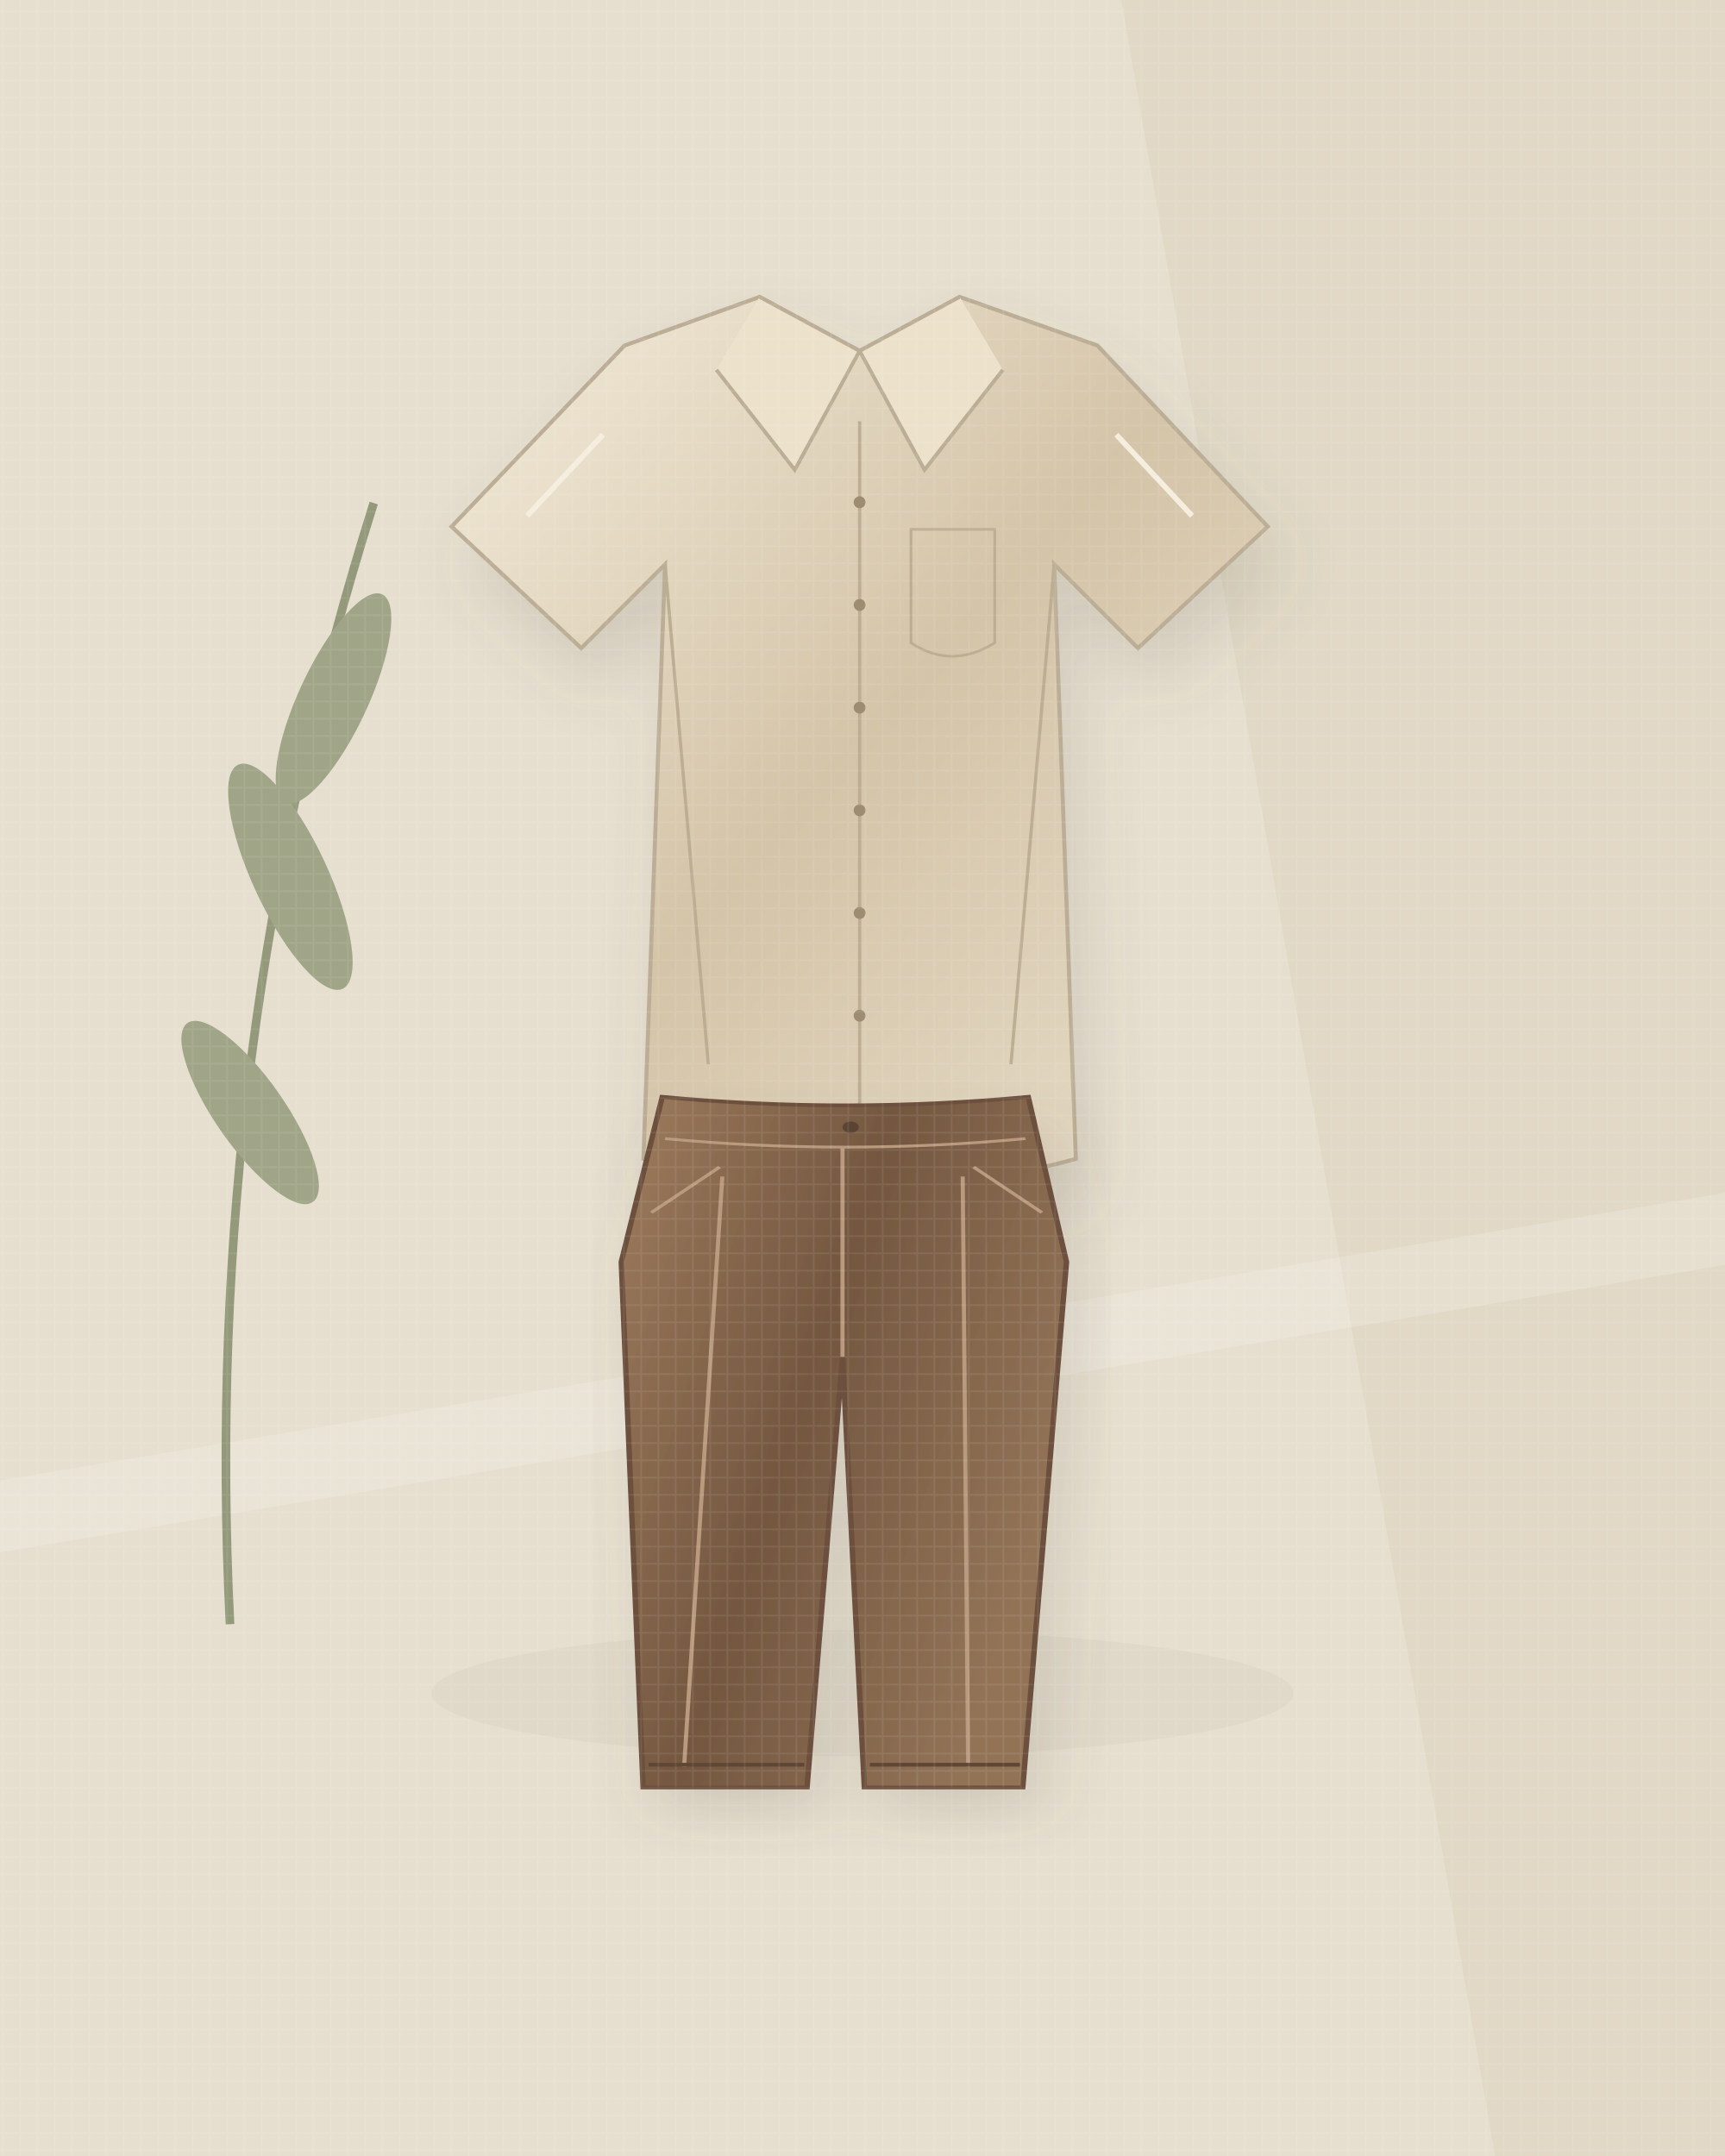
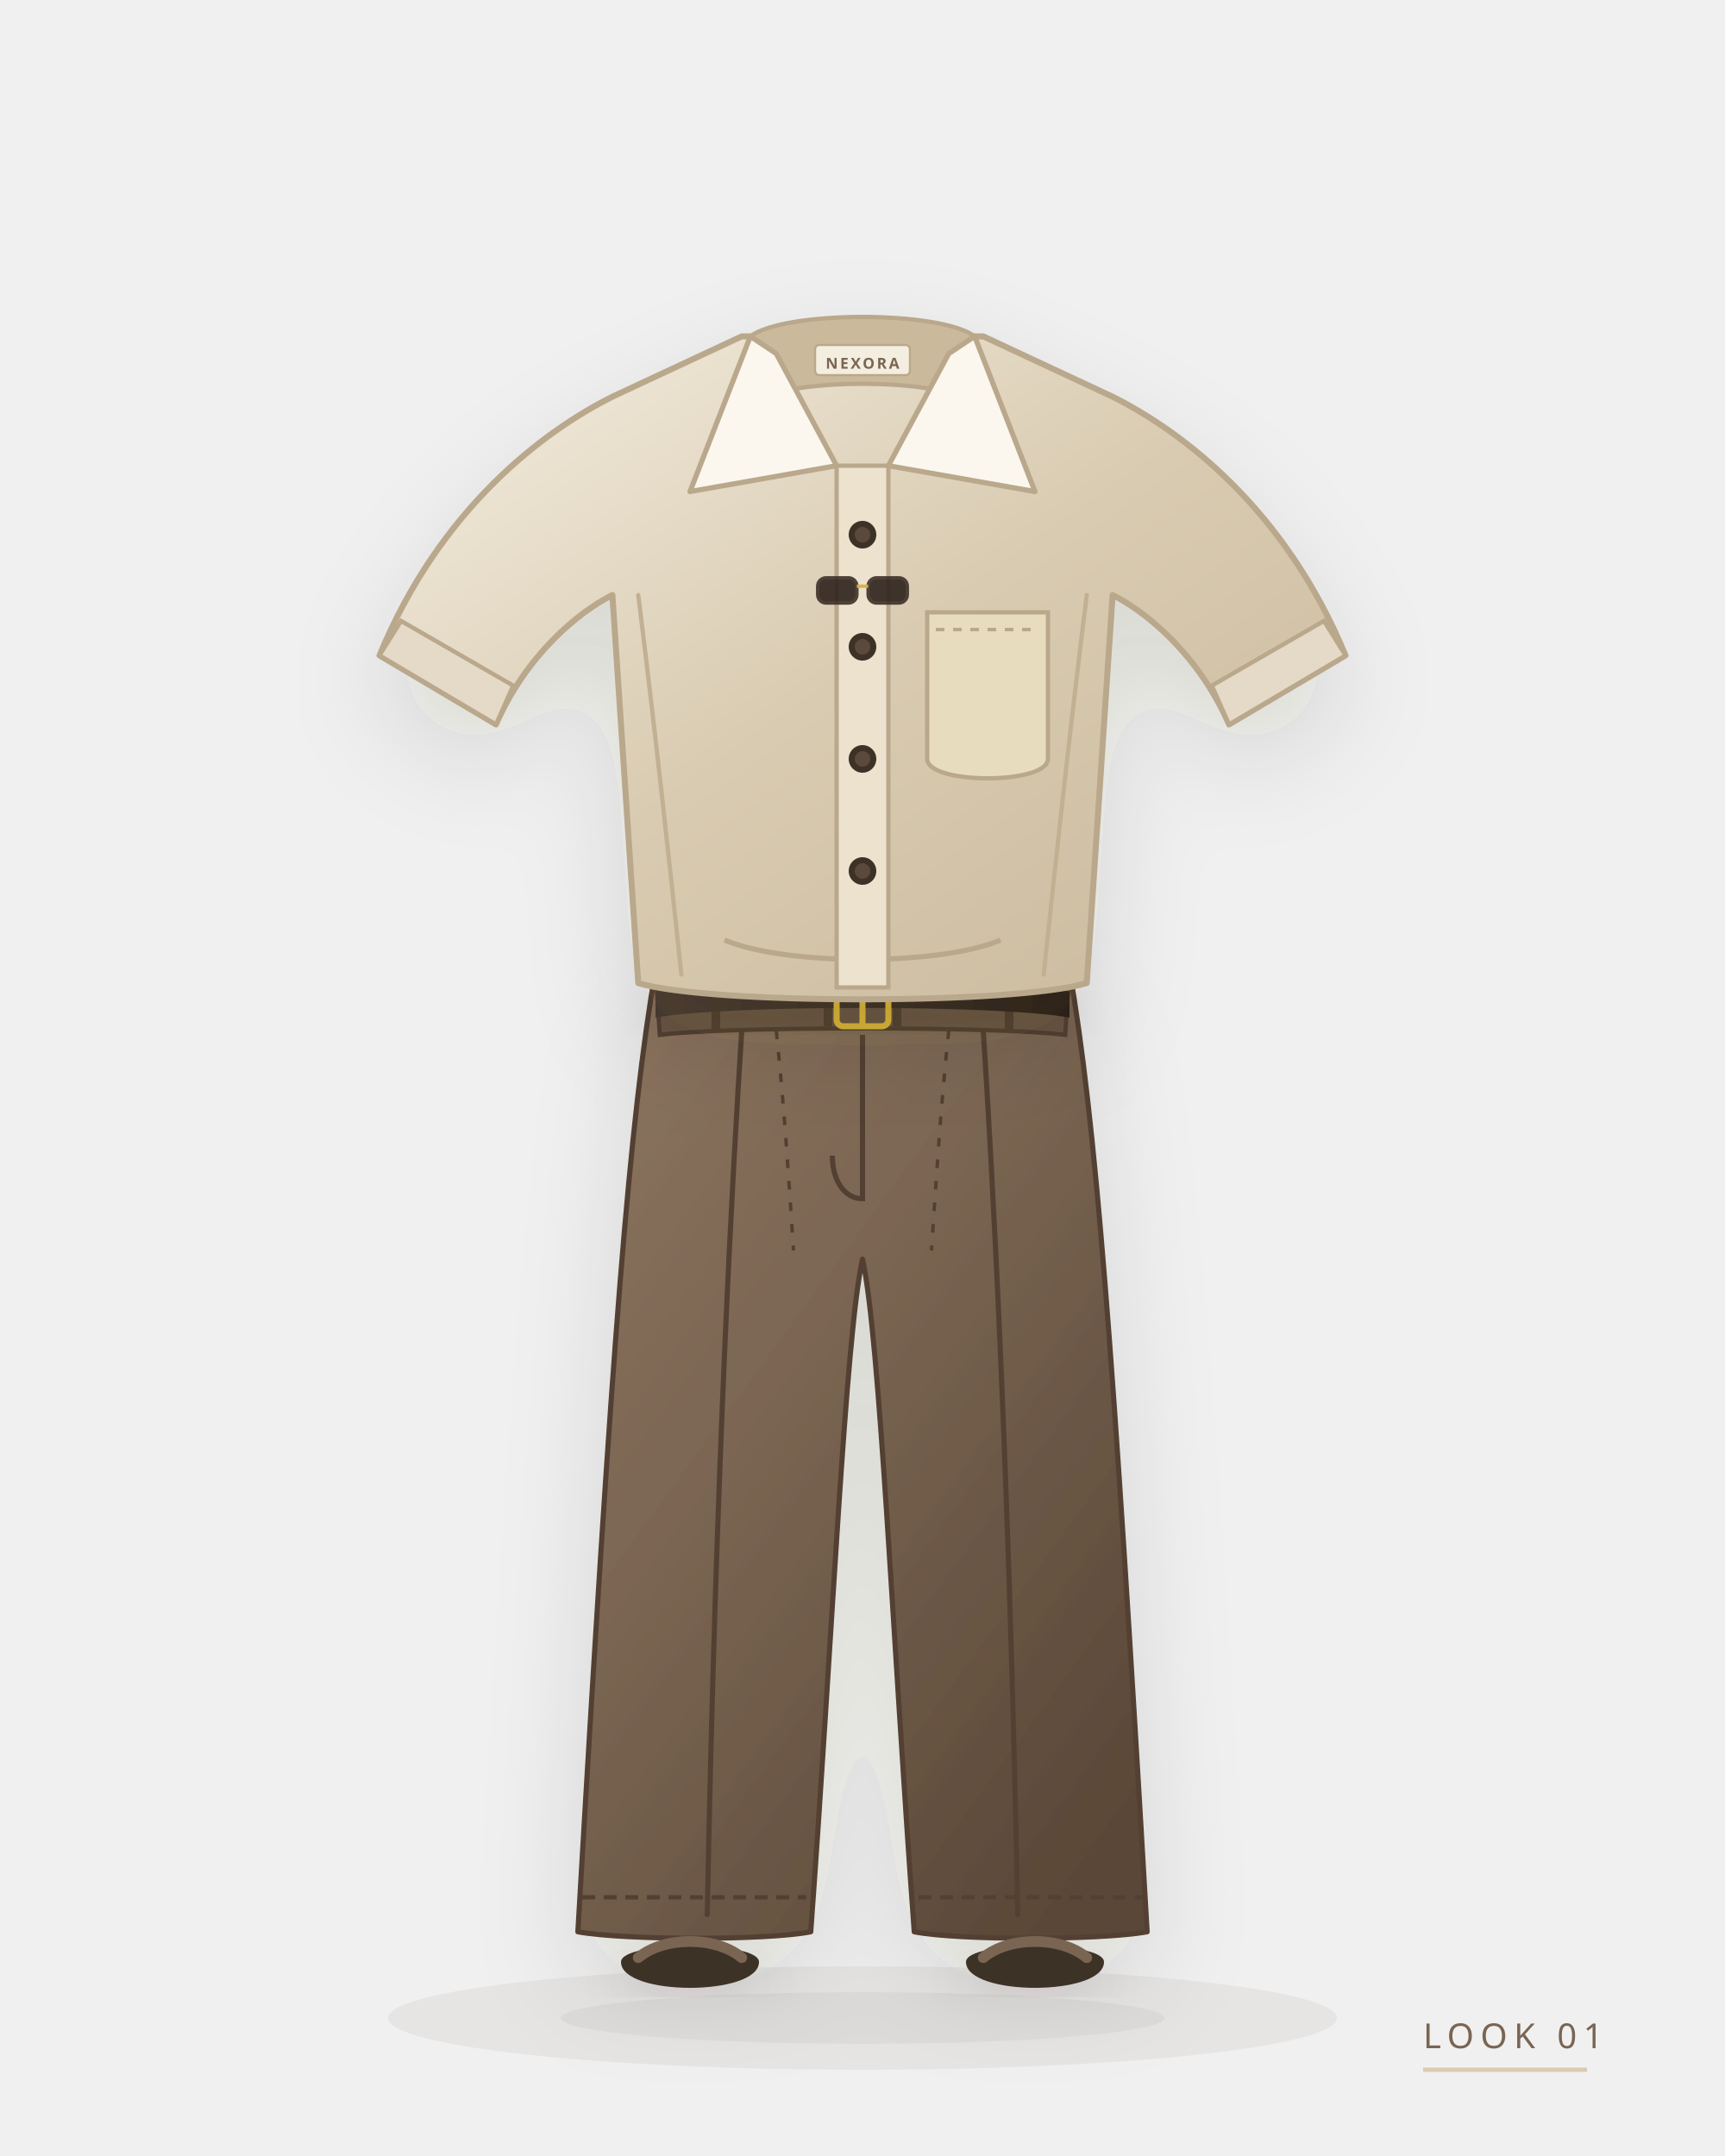
- <svg xmlns="http://www.w3.org/2000/svg" width="600" height="750" viewBox="0 0 600 600">
+ <svg xmlns="http://www.w3.org/2000/svg" width="400" height="500" viewBox="0 0 400 500">
  <defs>
-     <linearGradient id="fabric" x1="0" x2="1" y2="1">
-       <stop stop-color="#f3ecdb" />
-       <stop offset=".5" stop-color="#d4c4a8" />
-       <stop offset="1" stop-color="#e8deca" />
+     <linearGradient id="linen" x1="0" y1="0" x2="1" y2="1">
+       <stop offset="0%" stop-color="#f4eee1" />
+       <stop offset="50%" stop-color="#d9cbb1" />
+       <stop offset="100%" stop-color="#c9b99d" />
    </linearGradient>
-     <linearGradient id="brown" x2="1" y2=".5">
-       <stop stop-color="#9d7b5d" />
-       <stop offset=".5" stop-color="#745740" />
-       <stop offset="1" stop-color="#927357" />
+     <linearGradient id="trousers" x1="0" y1="0" x2="0.8" y2="1">
+       <stop offset="0%" stop-color="#8d7560" />
+       <stop offset="45%" stop-color="#7a6552" />
+       <stop offset="100%" stop-color="#5a4737" />
    </linearGradient>
-     <filter id="shadow">
-       <feDropShadow dx="6" dy="14" stdDeviation="12" flood-color="#655a47" flood-opacity=".16" />
+     <linearGradient id="leather" x1="0" y1="0" x2="1" y2="0">
+       <stop offset="0%" stop-color="#4a3b32" />
+       <stop offset="50%" stop-color="#3d3028" />
+       <stop offset="100%" stop-color="#2d221c" />
+     </linearGradient>
+     <filter id="softShadow" x="-20%" y="-20%" width="140%" height="140%">
+       <feDropShadow dx="0" dy="10" stdDeviation="12" flood-color="#3d3028" flood-opacity="0.12" />
    </filter>
-     <pattern id="grain" width="6" height="6" patternUnits="userSpaceOnUse">
-       <path d="M0 1H6M1 0V6" stroke="#ffffff" stroke-opacity=".08" stroke-width=".6" />
-     </pattern>
+     <filter id="subtleShadow" x="-20%" y="-20%" width="140%" height="140%">
+       <feDropShadow dx="0" dy="4" stdDeviation="6" flood-color="#3d3028" flood-opacity="0.08" />
+     </filter>
  </defs>
-   <rect x="0" y="-75" width="600" height="750" fill="#e6dfcf" />
-   <ellipse cx="300" cy="514" rx="150" ry="22" fill="#504431" opacity=".04" />
-   <path d="M390 -75H600V675H520Z" fill="#d9d0ba" opacity=".4" />
-   <path d="M0 440L600 340V365L0 465Z" fill="#fff" opacity=".17" />
-   <g transform="translate(17,-77) scale(.94)">
-     <g filter="url(#shadow)">
-       <path d="M213 130L263 112 300 132 337 112 388 130 451 197 403 242 372 211 380 431Q300 453 220 431L228 211 197 242 149 197Z" fill="url(#fabric)" stroke="#bcae96" stroke-width="1.5" />
-       <path d="M263 112L300 132 276 176 247 139M337 112L300 132 324 176 353 139" fill="#ece2cc" stroke="#bcae96" stroke-width="1.4" />
-       <path d="M300 158V437M228 211L244 396M372 211L356 396M241 426Q300 437 359 426" fill="none" stroke="#bcad93" stroke-width="1.2" />
-       <path d="M319 198H350V240Q334 250 319 240Z" fill="none" stroke="#bcad93" />
-       <circle cx="300" cy="188" r="2.2" fill="#9d8c72" />
-       <circle cx="300" cy="226" r="2.2" fill="#9d8c72" />
-       <circle cx="300" cy="264" r="2.2" fill="#9d8c72" />
-       <circle cx="300" cy="302" r="2.2" fill="#9d8c72" />
-       <circle cx="300" cy="340" r="2.2" fill="#9d8c72" />
-       <circle cx="300" cy="378" r="2.2" fill="#9d8c72" />
-       <circle cx="300" cy="416" r="2.2" fill="#9d8c72" />
-       <path d="M205 163L177 193M395 163L423 193" stroke="#f5eedf" fill="none" stroke-width="2" />
-     </g>
+   <ellipse cx="200" cy="468" rx="110" ry="12" fill="#3d3028" opacity="0.06" />
+   <ellipse cx="200" cy="468" rx="70" ry="6" fill="#3d3028" opacity="0.05" />
+   <g filter="url(#softShadow)">
+     <path d="M 152 225              C 165 224, 235 224, 248 225              C 254 260, 258 310, 266 448              C 255 450, 222 450, 212 448              C 207 380, 204 310, 200 292              C 196 310, 193 380, 188 448              C 178 450, 145 450, 134 448              C 142 310, 146 260, 152 225 Z" fill="url(#trousers)" stroke="#524133" stroke-width="1.2" stroke-linejoin="round" />
+     <path d="M 152 225 C 168 222, 232 222, 248 225 L 247 240 C 232 238, 168 238, 153 240 Z" fill="#6b5745" stroke="#524133" stroke-width="1" />
+     <line x1="166" y1="224" x2="166" y2="239" stroke="#524133" stroke-width="2" />
+     <line x1="192" y1="223" x2="192" y2="238" stroke="#524133" stroke-width="2" />
+     <line x1="208" y1="223" x2="208" y2="238" stroke="#524133" stroke-width="2" />
+     <line x1="234" y1="224" x2="234" y2="239" stroke="#524133" stroke-width="2" />
+     <path d="M 172 239 C 170 270, 166 340, 164 444" fill="none" stroke="#524133" stroke-width="1.2" stroke-linecap="round" />
+     <path d="M 180 239 C 182 258, 183 275, 184 290" fill="none" stroke="#524133" stroke-width="0.8" stroke-dasharray="2 3" />
+     <path d="M 228 239 C 230 270, 234 340, 236 444" fill="none" stroke="#524133" stroke-width="1.2" stroke-linecap="round" />
+     <path d="M 220 239 C 218 258, 217 275, 216 290" fill="none" stroke="#524133" stroke-width="0.8" stroke-dasharray="2 3" />
+     <path d="M 200 240 L 200 278 C 196 278, 193 274, 193 268" fill="none" stroke="#524133" stroke-width="1.2" />
+     <line x1="135" y1="440" x2="187" y2="440" stroke="#524133" stroke-width="1" stroke-dasharray="3 2" />
+     <line x1="213" y1="440" x2="265" y2="440" stroke="#524133" stroke-width="1" stroke-dasharray="3 2" />
  </g>
-   <g transform="translate(9,230) scale(.95,.66)">
-     <g filter="url(#shadow)">
-       <path d="M233 116Q300 125 367 116L381 203 365 480 307 480 299 253 286 480 226 480 218 203Z" fill="url(#brown)" stroke="#6c503c" stroke-width="2" />
-       <path d="M234 138Q300 147 366 138M299 142V253M255 158L241 469M343 158L345 469M229 177L254 153M372 177L347 153" fill="none" stroke="#b99a7e" stroke-width="1.5" />
-       <path d="M228 468H285M309 468H364" stroke="#5f4735" stroke-width="2" />
-       <circle cx="302" cy="132" r="3" fill="#5a4434" />
-     </g>
+   <g filter="url(#subtleShadow)">
+     <path d="M 152 230 C 168 227, 232 227, 248 230 L 248 236 C 232 233, 168 233, 152 236 Z" fill="url(#leather)" />
+     <rect x="194" y="228" width="12" height="10" rx="1.5" fill="none" stroke="#d4af37" stroke-width="1.4" />
+     <line x1="200" y1="228" x2="200" y2="238" stroke="#d4af37" stroke-width="1.4" />
  </g>
-   <path d="M80 490Q70 290 130 100" fill="none" stroke="#93997a" stroke-width="3" />
-   <g fill="#a0a588">
-     <ellipse cx="101" cy="230" rx="13" ry="43" transform="rotate(-25 101 230)" />
-     <ellipse cx="116" cy="168" rx="12" ry="40" transform="rotate(25 116 168)" />
-     <ellipse cx="87" cy="312" rx="12" ry="38" transform="rotate(-35 87 312)" />
+   <g filter="url(#softShadow)">
+     <path d="M 172 78              L 142 92              C 126 100, 102 118, 88 152              L 115 168              C 122 152, 134 142, 142 138              L 148 228              C 165 233, 235 233, 252 228              L 258 138              C 266 142, 278 152, 285 168              L 312 152              C 298 118, 274 100, 258 92              L 228 78              Z" fill="url(#linen)" stroke="#baa88c" stroke-width="1.4" stroke-linejoin="round" />
+     <path d="M 88 152 L 115 168 L 119 159 L 93 144 Z" fill="#e5dac7" stroke="#baa88c" stroke-width="1" />
+     <path d="M 312 152 L 285 168 L 281 159 L 307 144 Z" fill="#e5dac7" stroke="#baa88c" stroke-width="1" />
+     <path d="M 148 138 C 152 170, 155 198, 158 226" fill="none" stroke="#c2b093" stroke-width="1" stroke-linecap="round" />
+     <path d="M 252 138 C 248 170, 245 198, 242 226" fill="none" stroke="#c2b093" stroke-width="1" stroke-linecap="round" />
+     <path d="M 168 218 C 182 224, 218 224, 232 218" fill="none" stroke="#baa88c" stroke-width="1.2" />
+     <path d="M 194 108 L 194 229 L 206 229 L 206 108 Z" fill="#ede2ce" stroke="#baa88c" stroke-width="1" />
+     <path d="M 215 142 L 243 142 L 243 176 C 243 182, 215 182, 215 176 Z" fill="#e8dcbf" stroke="#baa88c" stroke-width="1" />
+     <path d="M 217 146 L 241 146" stroke="#baa88c" stroke-width="0.8" stroke-dasharray="2 2" />
+     <circle cx="200" cy="124" r="3.2" fill="#3d3028" />
+     <circle cx="200" cy="124" r="1.8" fill="#5c493c" />
+     <circle cx="200" cy="150" r="3.2" fill="#3d3028" />
+     <circle cx="200" cy="150" r="1.8" fill="#5c493c" />
+     <circle cx="200" cy="176" r="3.2" fill="#3d3028" />
+     <circle cx="200" cy="176" r="1.8" fill="#5c493c" />
+     <circle cx="200" cy="202" r="3.2" fill="#3d3028" />
+     <circle cx="200" cy="202" r="1.8" fill="#5c493c" />
+     <path d="M 174 78 C 182 72, 218 72, 226 78 L 222 92 C 214 88, 186 88, 178 92 Z" fill="#cbb99b" stroke="#baa88c" stroke-width="1" />
+     <rect x="189" y="80" width="22" height="7" rx="1" fill="#f4eee1" stroke="#baa88c" stroke-width="0.5" />
+     <text x="200" y="85.5" font-family="'Segoe UI', sans-serif" font-size="3.5" font-weight="600" fill="#7a6552" text-anchor="middle" letter-spacing="0.5">NEXORA</text>
+     <path d="M 174 78 L 160 114 L 194 108 L 180 82 Z" fill="#fbf7ee" stroke="#baa88c" stroke-width="1.2" stroke-linejoin="round" />
+     <path d="M 226 78 L 240 114 L 206 108 L 220 82 Z" fill="#fbf7ee" stroke="#baa88c" stroke-width="1.2" stroke-linejoin="round" />
  </g>
-   <rect x="0" y="-75" width="600" height="750" fill="url(#grain)" />
+   <g filter="url(#subtleShadow)">
+     <path d="M 144 455 C 144 450, 176 450, 176 455 C 176 463, 144 463, 144 455 Z" fill="#3d3028" />
+     <path d="M 148 454 C 154 449, 166 449, 172 454" stroke="#7a6552" stroke-width="2.5" fill="none" stroke-linecap="round" />
+     <path d="M 224 455 C 224 450, 256 450, 256 455 C 256 463, 224 463, 224 455 Z" fill="#3d3028" />
+     <path d="M 228 454 C 234 449, 246 449, 252 454" stroke="#7a6552" stroke-width="2.5" fill="none" stroke-linecap="round" />
+   </g>
+   <g transform="translate(200, 134) scale(0.65)" opacity="0.9">
+     <rect x="-16" y="0" width="14" height="9" rx="3" fill="#2d221c" stroke="#3d3028" stroke-width="1.2" />
+     <rect x="2" y="0" width="14" height="9" rx="3" fill="#2d221c" stroke="#3d3028" stroke-width="1.2" />
+     <line x1="-2" y1="3" x2="2" y2="3" stroke="#d4af37" stroke-width="1.2" />
+   </g>
+   <text x="330" y="475" font-family="'Segoe UI', sans-serif" font-size="8" font-weight="500" fill="#7a6552" letter-spacing="1.5">LOOK 01</text>
+   <line x1="330" y1="480" x2="368" y2="480" stroke="#d9cbb1" stroke-width="1" />
</svg>
